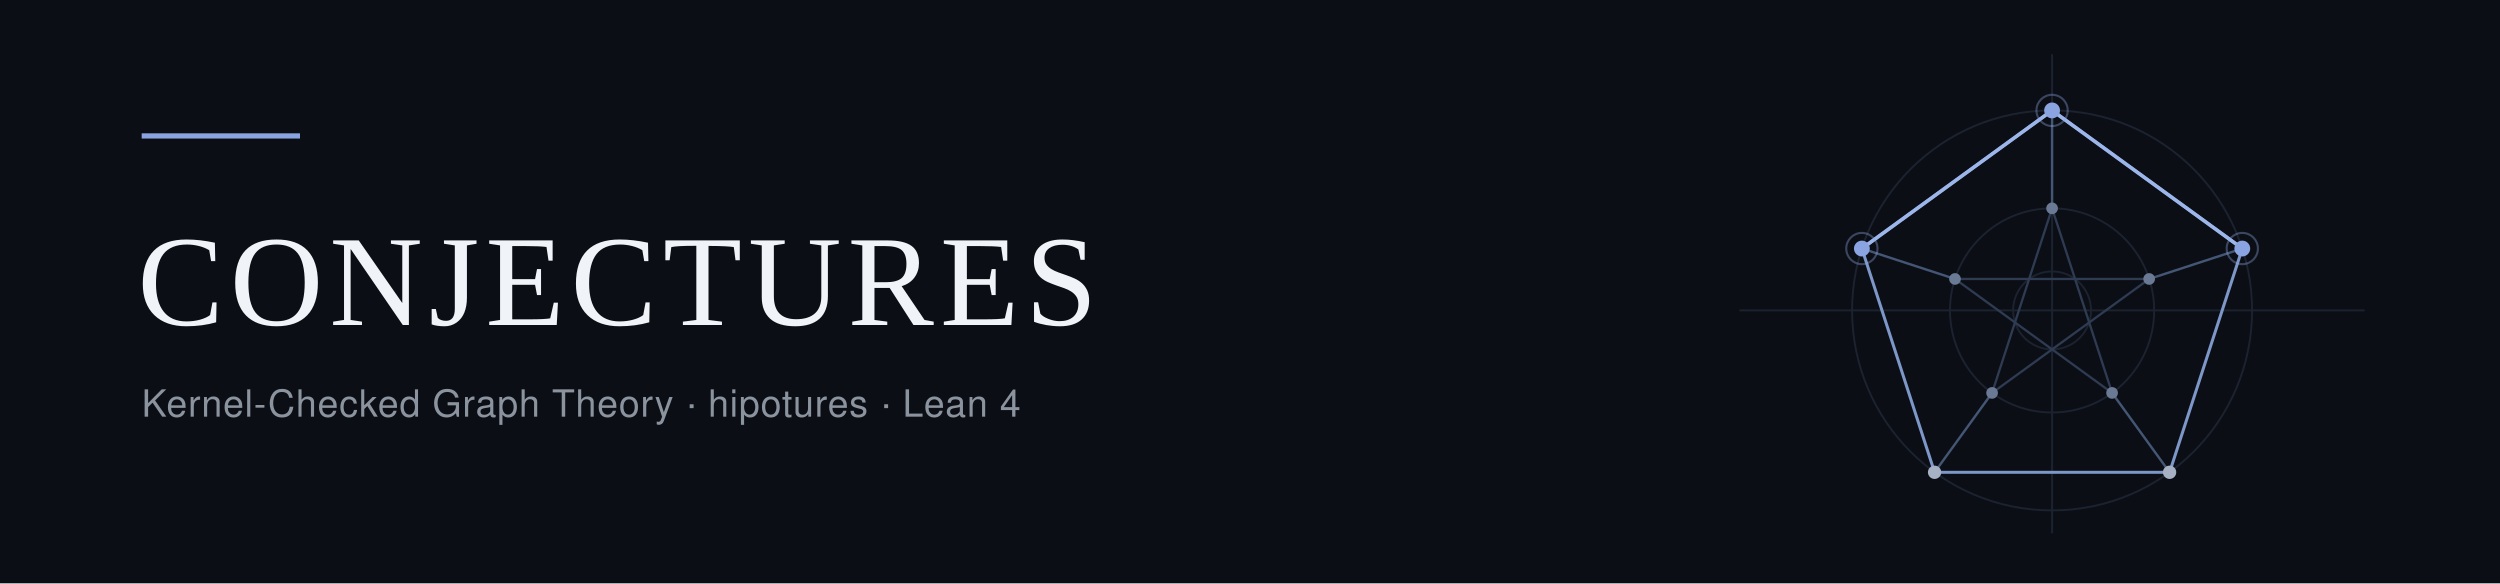
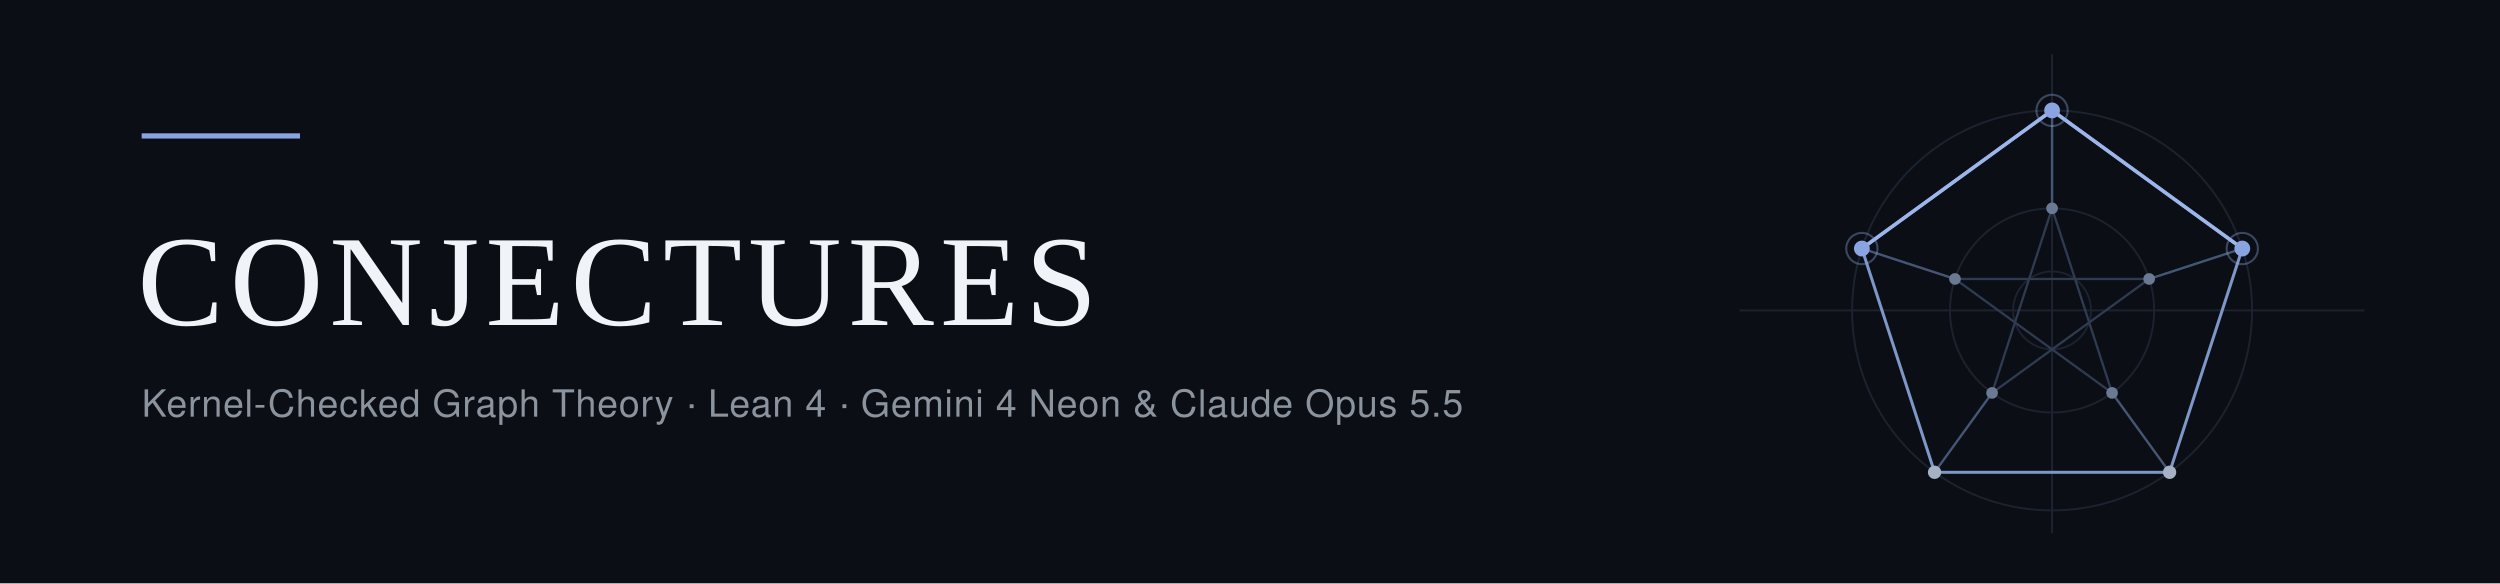
<svg xmlns="http://www.w3.org/2000/svg" viewBox="0 0 1200 280" width="1200" height="280" role="img" aria-label="CONJECTURES — Kernel-Checked Graph Theory">
  <rect width="1200" height="280" fill="#0b0e14" />
  <rect x="68" y="64" width="76" height="2.5" fill="#89a4e0" />
  <text x="66" y="156" font-family="Georgia, 'Times New Roman', serif" font-size="62" letter-spacing="3" fill="#f0f3f8">CONJECTURES</text>
-   <text x="68" y="200" font-family="-apple-system, BlinkMacSystemFont, 'Segoe UI', Helvetica, Arial, sans-serif" font-size="18" letter-spacing="0.4" fill="#8b949e">Kernel-Checked Graph Theory · hipotures · Lean 4</text>
+   <text x="68" y="200" font-family="-apple-system, BlinkMacSystemFont, 'Segoe UI', Helvetica, Arial, sans-serif" font-size="18" letter-spacing="0.4" fill="#8b949e">Kernel-Checked Graph Theory · Lean 4 · Gemini 4 Neon &amp; Claude Opus 5.5</text>
  <g id="petersen-graph">
    <g stroke="#1c2330" stroke-width="0.9" fill="none">
      <line x1="835" y1="149" x2="1135" y2="149" />
      <line x1="985" y1="26" x2="985" y2="256" />
      <circle cx="985" cy="149" r="96" />
      <circle cx="985" cy="149" r="49" />
      <circle cx="985" cy="149" r="18.7" />
    </g>
    <g stroke="#2e3b52" stroke-width="1.1">
      <line x1="985.0" y1="100.0" x2="1013.8" y2="188.6" />
      <line x1="1013.8" y1="188.6" x2="938.4" y2="133.9" />
      <line x1="938.4" y1="133.9" x2="1031.6" y2="133.9" />
      <line x1="1031.6" y1="133.9" x2="956.2" y2="188.6" />
      <line x1="956.2" y1="188.6" x2="985.0" y2="100.0" />
    </g>
    <g stroke="#445675" stroke-width="1.15">
      <line x1="985.0" y1="53.0" x2="985.0" y2="100.0" />
      <line x1="1076.3" y1="119.3" x2="1031.6" y2="133.9" />
      <line x1="1041.4" y1="226.7" x2="1013.8" y2="188.6" />
      <line x1="928.6" y1="226.7" x2="956.2" y2="188.6" />
      <line x1="893.7" y1="119.3" x2="938.4" y2="133.9" />
    </g>
    <polygon points="985.0,53.0 1076.3,119.3 1041.4,226.7 928.6,226.7 893.7,119.3" fill="none" stroke="#7d97c8" stroke-width="1.45" stroke-linejoin="round" />
    <polyline points="893.7,119.3 985.0,53.0 1076.3,119.3" fill="none" stroke="#9cb6eb" stroke-width="1.75" stroke-linejoin="round" />
    <g fill="#6b7a94">
      <circle cx="985.0" cy="100.0" r="2.8" />
      <circle cx="1031.6" cy="133.9" r="2.8" />
      <circle cx="1013.8" cy="188.6" r="2.8" />
      <circle cx="956.2" cy="188.6" r="2.8" />
      <circle cx="938.4" cy="133.9" r="2.8" />
    </g>
    <g fill="#a6b1c4">
      <circle cx="1041.4" cy="226.7" r="3.2" />
      <circle cx="928.6" cy="226.7" r="3.2" />
    </g>
    <g fill="none" stroke="#89a4e0" stroke-opacity="0.38" stroke-width="1">
      <circle cx="985.0" cy="53.0" r="7.5" />
      <circle cx="1076.3" cy="119.3" r="7.5" />
      <circle cx="893.7" cy="119.3" r="7.5" />
    </g>
    <g fill="#89a4e0">
      <circle cx="985.0" cy="53.0" r="3.8" />
      <circle cx="1076.3" cy="119.3" r="3.8" />
      <circle cx="893.7" cy="119.3" r="3.8" />
    </g>
  </g>
</svg>
